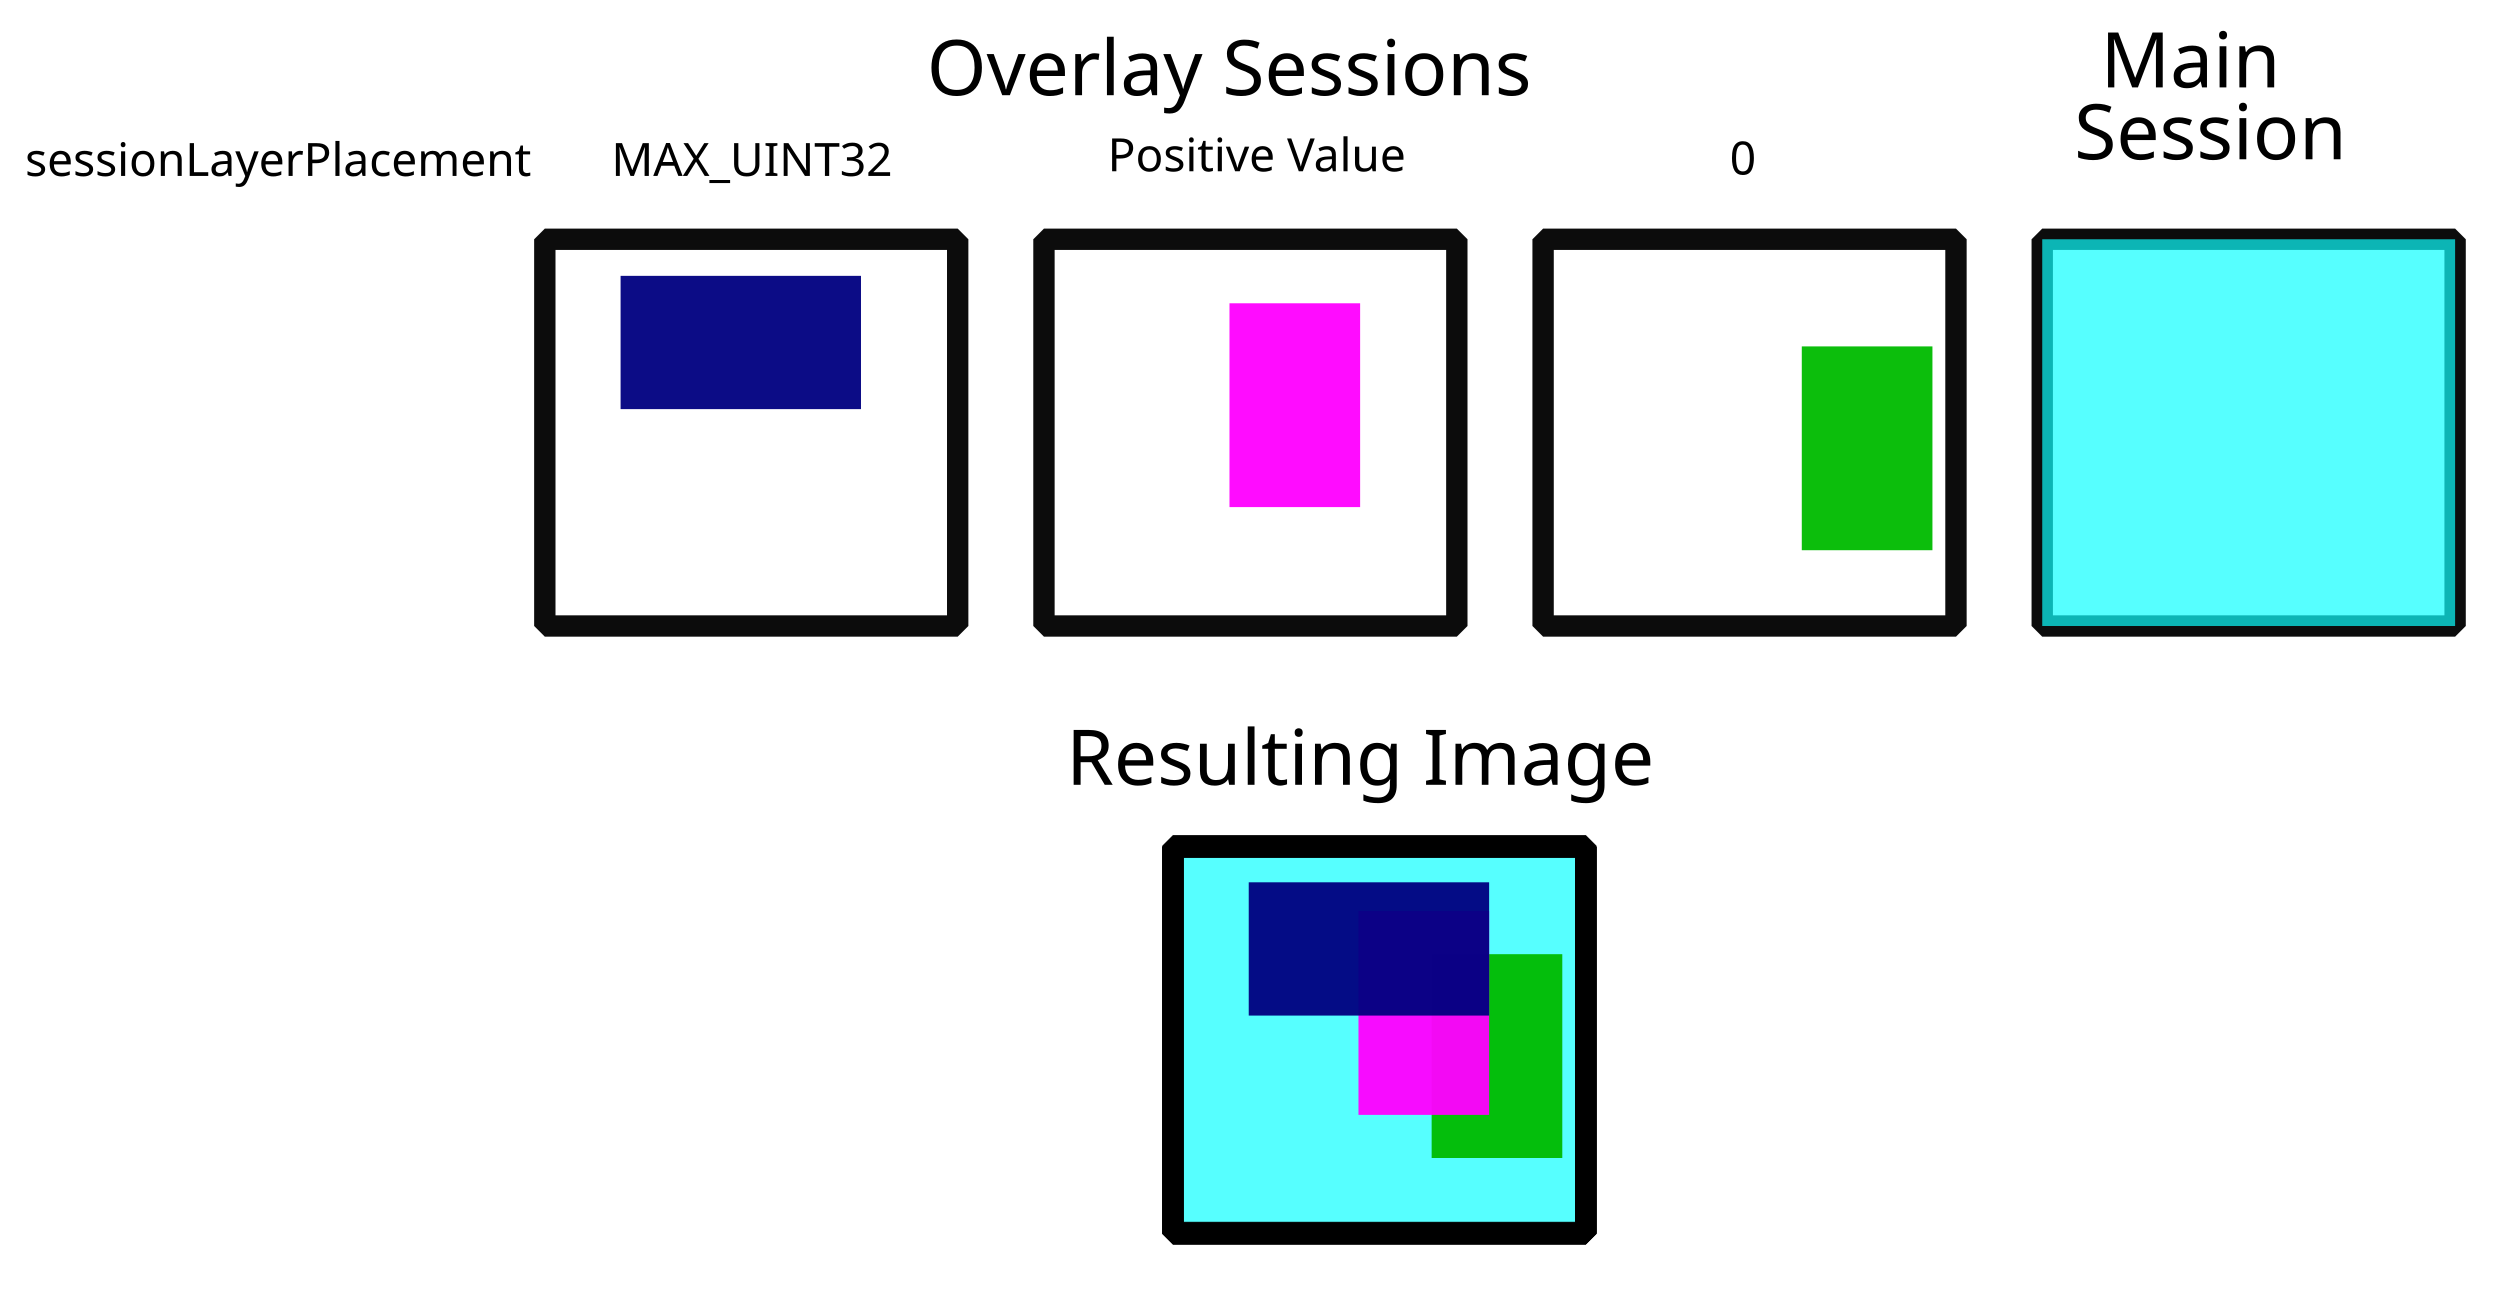
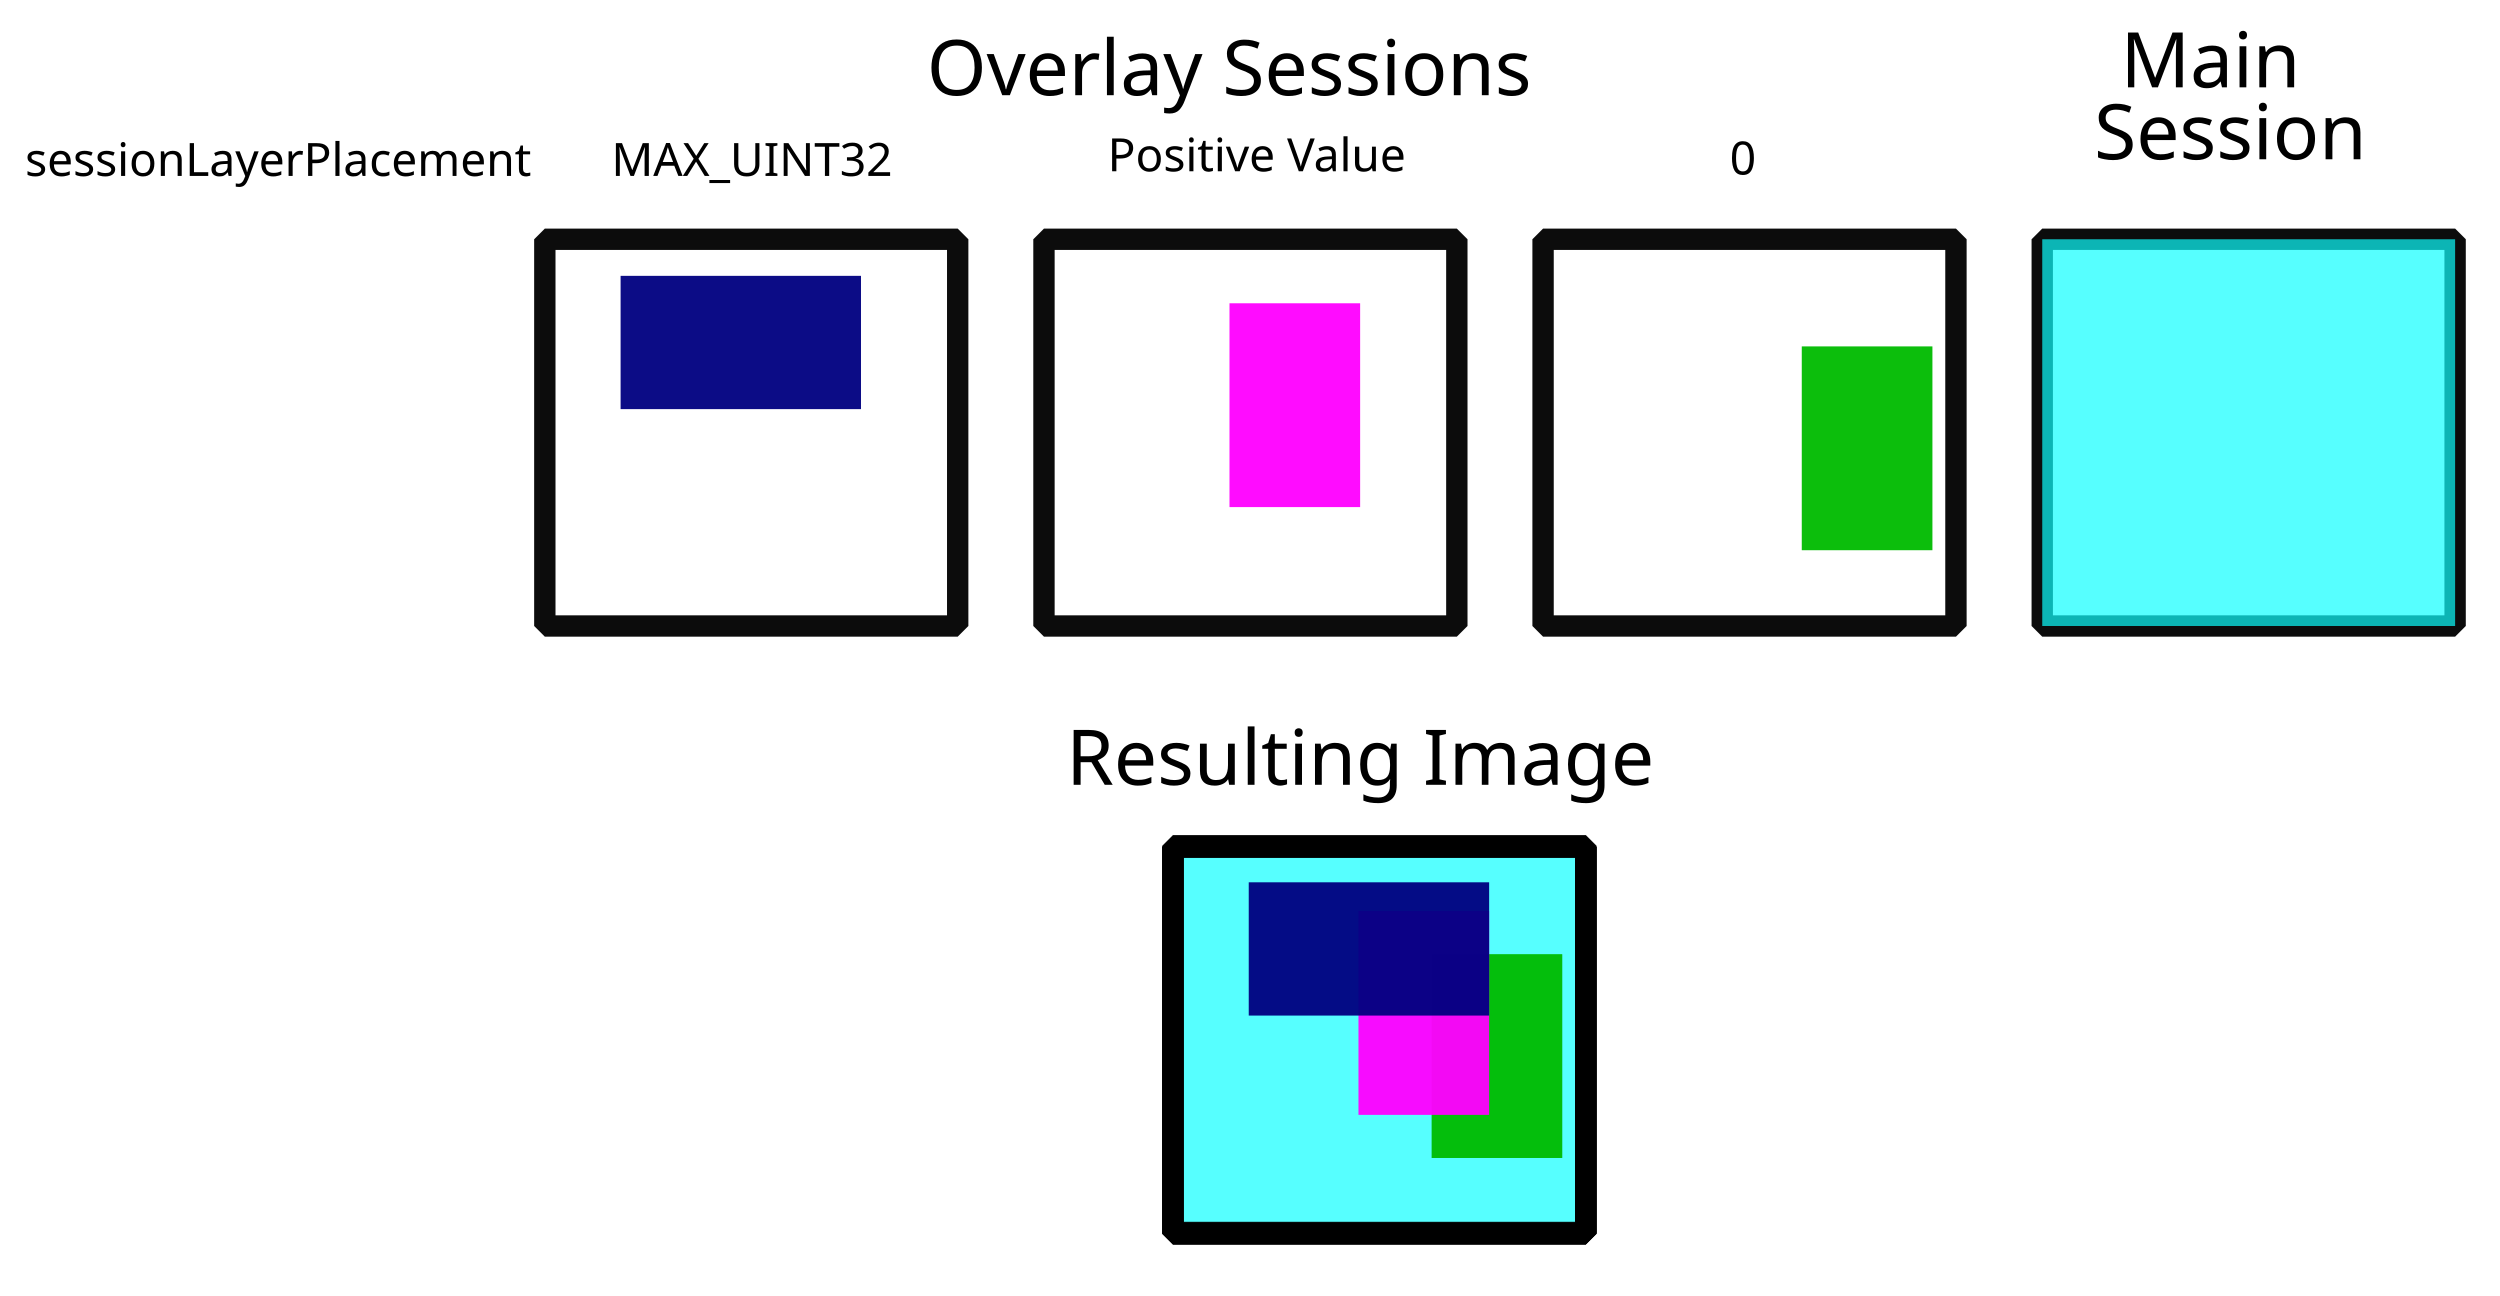
- <svg xmlns="http://www.w3.org/2000/svg" width="230mm" height="119.224mm" viewBox="0 0 230 119.224" version="1.1" id="svg8">
-   <defs id="defs2" />
-   <g id="layer1" transform="translate(33.09983,-0.3996211)">
-     <g id="g4602" transform="translate(5.977197,-28.89663)">
-       <rect y="51.309" x="148.809" height="35.58" width="37.984" id="rect815-3-7" style="opacity:0.95;fill:#00ffff;fill-opacity:0.692;fill-rule:evenodd;stroke:#000000;stroke-width:1.965;stroke-linejoin:bevel;stroke-miterlimit:4;stroke-dasharray:none;stroke-opacity:1;paint-order:stroke fill markers" />
-     </g>
-     <g id="g4954" transform="translate(4.7625,2.645833)">
-       <rect y="19.766" x="12.261" height="35.58" width="37.984" id="rect815" style="opacity:0.95;fill:none;fill-opacity:0.692;fill-rule:evenodd;stroke:#000000;stroke-width:1.965;stroke-linejoin:bevel;stroke-miterlimit:4;stroke-dasharray:none;stroke-opacity:1;paint-order:stroke fill markers" />
-       <rect y="23.132" x="19.232" height="12.261" width="22.117" id="rect853" style="opacity:0.95;fill:#000080;fill-opacity:1;fill-rule:evenodd;stroke:none;stroke-width:2.903;stroke-linejoin:bevel;stroke-miterlimit:4;stroke-dasharray:none;stroke-opacity:1;paint-order:stroke fill markers" />
-     </g>
-     <g id="g4950" transform="translate(4.7625,2.645833)">
-       <rect y="19.766" x="58.182" height="35.58" width="37.984" id="rect815-3" style="opacity:0.95;fill:none;fill-opacity:0.692;fill-rule:evenodd;stroke:#000000;stroke-width:1.965;stroke-linejoin:bevel;stroke-miterlimit:4;stroke-dasharray:none;stroke-opacity:1;paint-order:stroke fill markers" />
-       <rect y="25.656" x="75.25" height="18.751" width="12.02" id="rect853-5" style="opacity:0.95;fill:#ff00ff;fill-opacity:1;fill-rule:evenodd;stroke:none;stroke-width:2.647;stroke-linejoin:bevel;stroke-miterlimit:4;stroke-dasharray:none;stroke-opacity:1;paint-order:stroke fill markers" />
-     </g>
-     <g id="g4946" transform="translate(4.7625,2.645833)">
-       <rect y="19.766" x="104.103" height="35.58" width="37.984" id="rect815-3-6" style="opacity:0.95;fill:none;fill-opacity:0.692;fill-rule:evenodd;stroke:#000000;stroke-width:1.965;stroke-linejoin:bevel;stroke-miterlimit:4;stroke-dasharray:none;stroke-opacity:1;paint-order:stroke fill markers" />
-       <rect y="29.623" x="127.902" height="18.751" width="12.02" id="rect853-5-3" style="opacity:0.95;fill:#00bb00;fill-opacity:1;fill-rule:evenodd;stroke:none;stroke-width:2.647;stroke-linejoin:bevel;stroke-miterlimit:4;stroke-dasharray:none;stroke-opacity:1;paint-order:stroke fill markers" />
-     </g>
-     <g id="g4602-1" transform="translate(-73.99694,27.01896)">
-       <rect y="51.309" x="148.809" height="35.58" width="37.984" id="rect815-3-7-0" style="opacity:0.95;fill:#00ffff;fill-opacity:0.692;fill-rule:evenodd;stroke:#000000;stroke-width:1.965;stroke-linejoin:bevel;stroke-miterlimit:4;stroke-dasharray:none;stroke-opacity:1;paint-order:stroke fill markers" />
-     </g>
-     <g transform="translate(-29.29058,58.56142)" id="g4946-6">
-       <rect y="19.766" x="104.103" height="35.58" width="37.984" id="rect815-3-6-3" style="opacity:0.95;fill:none;fill-opacity:0.692;fill-rule:evenodd;stroke:#000000;stroke-width:1.965;stroke-linejoin:bevel;stroke-miterlimit:4;stroke-dasharray:none;stroke-opacity:1;paint-order:stroke fill markers" />
-       <rect y="29.623" x="127.902" height="18.751" width="12.02" id="rect853-5-3-2" style="opacity:0.95;fill:#00bb00;fill-opacity:1;fill-rule:evenodd;stroke:none;stroke-width:2.647;stroke-linejoin:bevel;stroke-miterlimit:4;stroke-dasharray:none;stroke-opacity:1;paint-order:stroke fill markers" />
-     </g>
-     <g transform="translate(16.63048,58.56142)" id="g4950-0">
-       <rect y="19.766" x="58.182" height="35.58" width="37.984" id="rect815-3-61" style="opacity:0.95;fill:none;fill-opacity:0.692;fill-rule:evenodd;stroke:#000000;stroke-width:1.965;stroke-linejoin:bevel;stroke-miterlimit:4;stroke-dasharray:none;stroke-opacity:1;paint-order:stroke fill markers" />
-       <rect y="25.656" x="75.25" height="18.751" width="12.02" id="rect853-5-5" style="opacity:0.95;fill:#ff00ff;fill-opacity:1;fill-rule:evenodd;stroke:none;stroke-width:2.647;stroke-linejoin:bevel;stroke-miterlimit:4;stroke-dasharray:none;stroke-opacity:1;paint-order:stroke fill markers" />
-     </g>
-     <g transform="translate(62.55154,58.43981)" id="g4954-5">
-       <rect y="19.766" x="12.261" height="35.58" width="37.984" id="rect815-4" style="opacity:0.95;fill:none;fill-opacity:0.692;fill-rule:evenodd;stroke:#000000;stroke-width:1.965;stroke-linejoin:bevel;stroke-miterlimit:4;stroke-dasharray:none;stroke-opacity:1;paint-order:stroke fill markers" />
-       <rect y="23.132" x="19.232" height="12.261" width="22.117" id="rect853-7" style="opacity:0.95;fill:#000080;fill-opacity:1;fill-rule:evenodd;stroke:none;stroke-width:2.903;stroke-linejoin:bevel;stroke-miterlimit:4;stroke-dasharray:none;stroke-opacity:1;paint-order:stroke fill markers" />
-     </g>
-     <text xml:space="preserve" style="font-size:7.056px;line-height:6.615px;font-family:sans-serif;letter-spacing:0px;word-spacing:0px;stroke-width:0.265" x="64.987" y="72.601" id="text4600">
-       <tspan id="tspan4598" x="64.987" y="72.601" style="stroke-width:0.265">Resulting Image</tspan>
-     </text>
-     <text xml:space="preserve" style="font-size:7.056px;line-height:6.615px;font-family:sans-serif;text-align:center;letter-spacing:0px;word-spacing:0px;text-anchor:middle;stroke-width:0.265" x="174.841" y="8.437" id="text4600-3-7">
-       <tspan id="tspan4598-6-5" x="174.841" y="8.437" style="text-align:center;text-anchor:middle;stroke-width:0.265">Main</tspan>
-       <tspan x="174.841" y="15.052" style="text-align:center;text-anchor:middle;stroke-width:0.265" id="tspan4638">Session</tspan>
-     </text>
-     <text xml:space="preserve" style="font-size:7.056px;line-height:6.615px;font-family:sans-serif;letter-spacing:0px;word-spacing:0px;stroke-width:0.265" x="-30.79" y="16.587" id="text4642">
-       <tspan id="tspan4640" x="-30.79" y="16.587" style="font-size:4.233px;stroke-width:0.265">sessionLayerPlacement</tspan>
-     </text>
-     <text xml:space="preserve" style="font-size:7.056px;line-height:6.615px;font-family:sans-serif;letter-spacing:0px;word-spacing:0px;stroke-width:0.265" x="23.157" y="16.587" id="text4646">
-       <tspan id="tspan4644" x="23.157" y="16.587" style="font-size:4.233px;stroke-width:0.265">MAX_UINT32</tspan>
-     </text>
-     <text xml:space="preserve" style="font-size:7.056px;line-height:6.615px;font-family:sans-serif;letter-spacing:0px;word-spacing:0px;stroke-width:0.265" x="126.041" y="16.457" id="text4646-3">
-       <tspan id="tspan4644-5" x="126.041" y="16.457" style="font-size:4.233px;stroke-width:0.265">0</tspan>
-     </text>
-     <text xml:space="preserve" style="font-size:7.056px;line-height:6.615px;font-family:sans-serif;letter-spacing:0px;word-spacing:0px;stroke-width:0.265" x="68.81" y="16.157" id="text4646-3-6">
-       <tspan id="tspan4644-5-2" x="68.81" y="16.157" style="font-size:4.233px;stroke-width:0.265">Positive Value</tspan>
-     </text>
-     <text xml:space="preserve" style="font-size:7.056px;line-height:6.615px;font-family:sans-serif;letter-spacing:0px;word-spacing:0px;stroke-width:0.265" x="52.156" y="9.158" id="text4600-9">
-       <tspan id="tspan4598-1" x="52.156" y="9.158" style="stroke-width:0.265">Overlay Sessions</tspan>
-     </text>
-   </g>
+ <svg xmlns="http://www.w3.org/2000/svg" width="230mm" height="450.595" viewBox="0 0 230 119.22">
+   <path fill="#0ff" fill-opacity=".692" fill-rule="evenodd" stroke="#000" stroke-linejoin="bevel" stroke-width="1.965" d="M148.81 51.309h37.984v35.58H148.81z" opacity=".95" style="paint-order:stroke fill markers" transform="translate(39.077 -29.297)" />
+   <path fill="none" stroke="#000" stroke-linejoin="bevel" stroke-width="1.965" d="M12.261 19.766h37.984v35.58H12.261z" opacity=".95" style="paint-order:stroke fill markers" transform="translate(37.863 2.246)" />
+   <path fill="navy" fill-rule="evenodd" d="M19.232 23.132h22.117v12.261H19.232z" opacity=".95" style="paint-order:stroke fill markers" transform="translate(37.863 2.246)" />
+   <path fill="none" stroke="#000" stroke-linejoin="bevel" stroke-width="1.965" d="M58.182 19.766h37.984v35.58H58.182z" opacity=".95" style="paint-order:stroke fill markers" transform="translate(37.863 2.246)" />
+   <path fill="#f0f" fill-rule="evenodd" d="M75.25 25.656h12.02v18.751H75.25z" opacity=".95" style="paint-order:stroke fill markers" transform="translate(37.863 2.246)" />
+   <path fill="none" stroke="#000" stroke-linejoin="bevel" stroke-width="1.965" d="M104.1 19.766h37.984v35.58H104.1z" opacity=".95" style="paint-order:stroke fill markers" transform="translate(37.863 2.246)" />
+   <path fill="#0b0" fill-rule="evenodd" d="M127.9 29.623h12.02v18.751H127.9z" opacity=".95" style="paint-order:stroke fill markers" transform="translate(37.863 2.246)" />
+   <path fill="#0ff" fill-opacity=".692" fill-rule="evenodd" stroke="#000" stroke-linejoin="bevel" stroke-width="1.965" d="M148.81 51.309h37.984v35.58H148.81z" opacity=".95" style="paint-order:stroke fill markers" transform="translate(-40.897 26.62)" />
+   <path fill="none" stroke="#000" stroke-linejoin="bevel" stroke-width="1.965" d="M104.1 19.766h37.984v35.58H104.1z" opacity=".95" style="paint-order:stroke fill markers" transform="translate(3.809 58.161)" />
+   <path fill="#0b0" fill-rule="evenodd" d="M127.9 29.623h12.02v18.751H127.9z" opacity=".95" style="paint-order:stroke fill markers" transform="translate(3.809 58.161)" />
+   <path fill="none" stroke="#000" stroke-linejoin="bevel" stroke-width="1.965" d="M58.182 19.766h37.984v35.58H58.182z" opacity=".95" style="paint-order:stroke fill markers" transform="translate(49.73 58.161)" />
+   <path fill="#f0f" fill-rule="evenodd" d="M75.25 25.656h12.02v18.751H75.25z" opacity=".95" style="paint-order:stroke fill markers" transform="translate(49.73 58.161)" />
+   <path fill="none" stroke="#000" stroke-linejoin="bevel" stroke-width="1.965" d="M12.261 19.766h37.984v35.58H12.261z" opacity=".95" style="paint-order:stroke fill markers" transform="translate(95.652 58.04)" />
+   <path fill="navy" fill-rule="evenodd" d="M19.232 23.132h22.117v12.261H19.232z" opacity=".95" style="paint-order:stroke fill markers" transform="translate(95.652 58.04)" />
+   <text xml:space="preserve" x="64.987" y="72.601" stroke-width=".265" font-family="sans-serif" font-size="7.056" letter-spacing="0" style="line-height:6.615px" transform="translate(33.1 -.4)" word-spacing="0">
+     <tspan x="64.987" y="72.601">Resulting Image</tspan>
+   </text>
+   <text xml:space="preserve" x="174.841" y="8.437" stroke-width=".265" font-family="sans-serif" font-size="7.056" letter-spacing="0" style="line-height:6.615px" text-anchor="middle" transform="translate(33.1 -.4)" word-spacing="0">
+     <tspan x="174.841" y="8.437">Main</tspan>
+     <tspan x="174.841" y="15.052">Session</tspan>
+   </text>
+   <text xml:space="preserve" x="-30.79" y="16.587" stroke-width=".265" font-family="sans-serif" font-size="7.056" letter-spacing="0" style="line-height:6.615px" transform="translate(33.1 -.4)" word-spacing="0">
+     <tspan x="-30.79" y="16.587" font-size="4.233">sessionLayerPlacement</tspan>
+   </text>
+   <text xml:space="preserve" x="23.157" y="16.587" stroke-width=".265" font-family="sans-serif" font-size="7.056" letter-spacing="0" style="line-height:6.615px" transform="translate(33.1 -.4)" word-spacing="0">
+     <tspan x="23.157" y="16.587" font-size="4.233">MAX_UINT32</tspan>
+   </text>
+   <text xml:space="preserve" x="126.041" y="16.457" stroke-width=".265" font-family="sans-serif" font-size="7.056" letter-spacing="0" style="line-height:6.615px" transform="translate(33.1 -.4)" word-spacing="0">
+     <tspan x="126.041" y="16.457" font-size="4.233">0</tspan>
+   </text>
+   <text xml:space="preserve" x="68.81" y="16.157" stroke-width=".265" font-family="sans-serif" font-size="7.056" letter-spacing="0" style="line-height:6.615px" transform="translate(33.1 -.4)" word-spacing="0">
+     <tspan x="68.81" y="16.157" font-size="4.233">Positive Value</tspan>
+   </text>
+   <text xml:space="preserve" x="52.156" y="9.158" stroke-width=".265" font-family="sans-serif" font-size="7.056" letter-spacing="0" style="line-height:6.615px" transform="translate(33.1 -.4)" word-spacing="0">
+     <tspan x="52.156" y="9.158">Overlay Sessions</tspan>
+   </text>
</svg>
